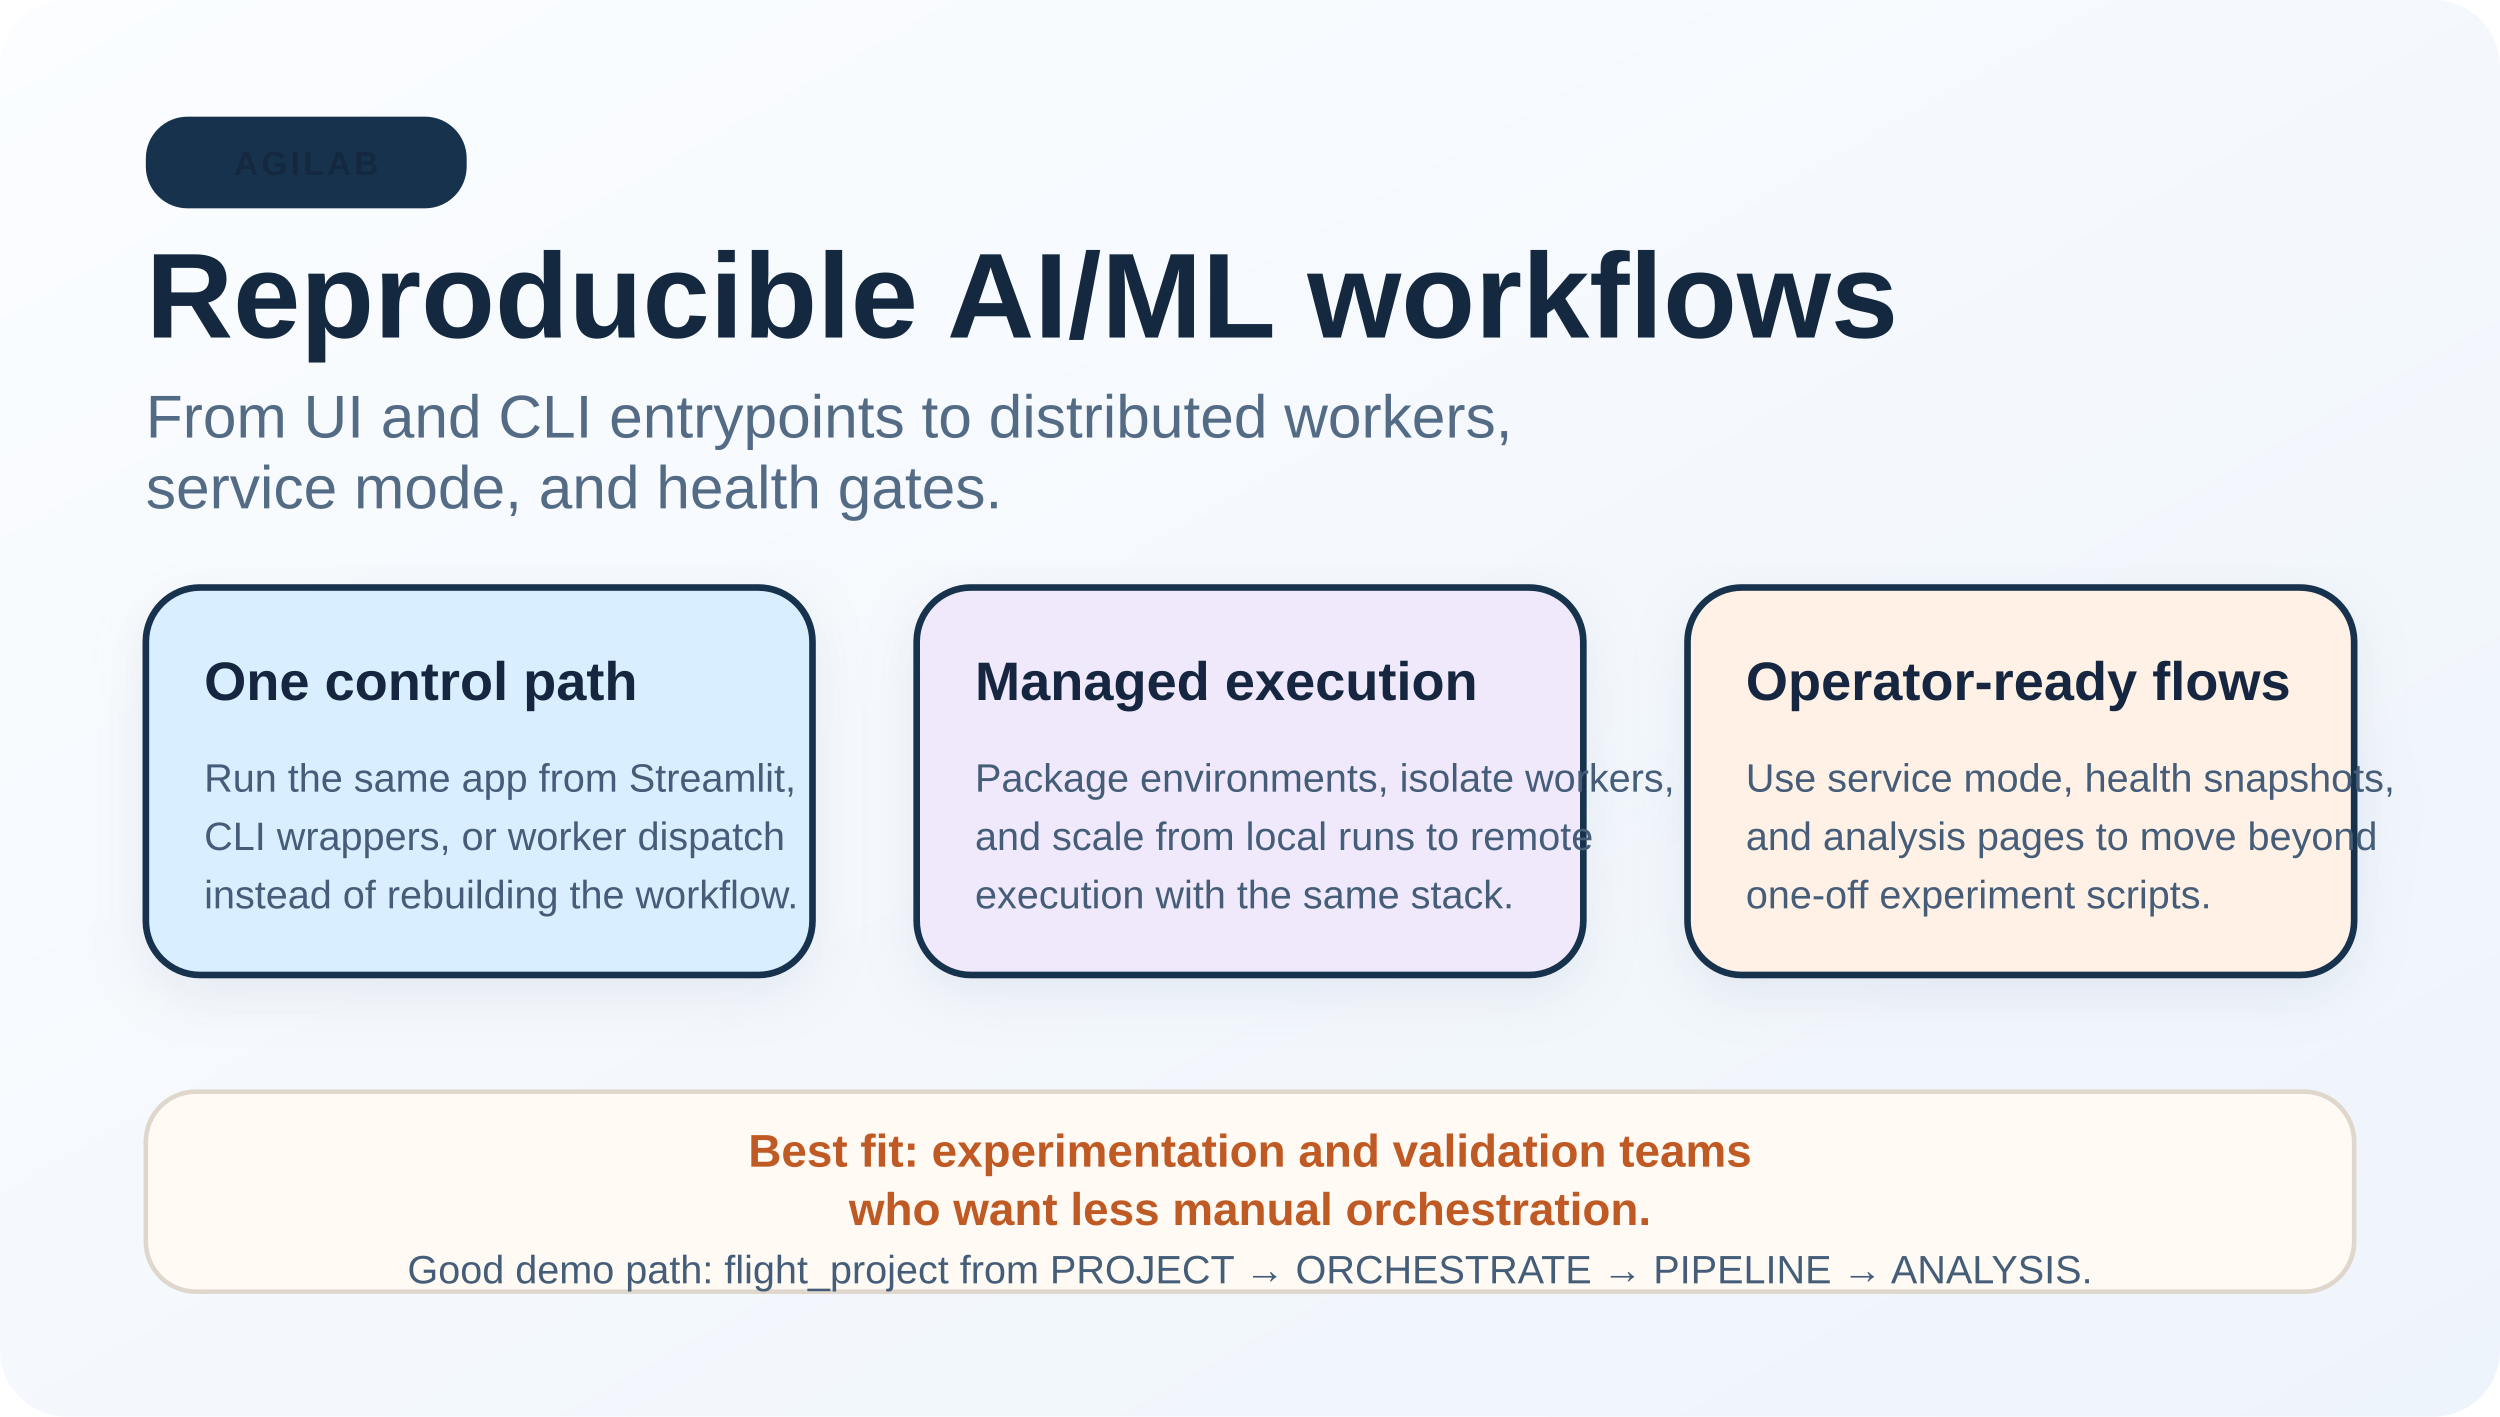
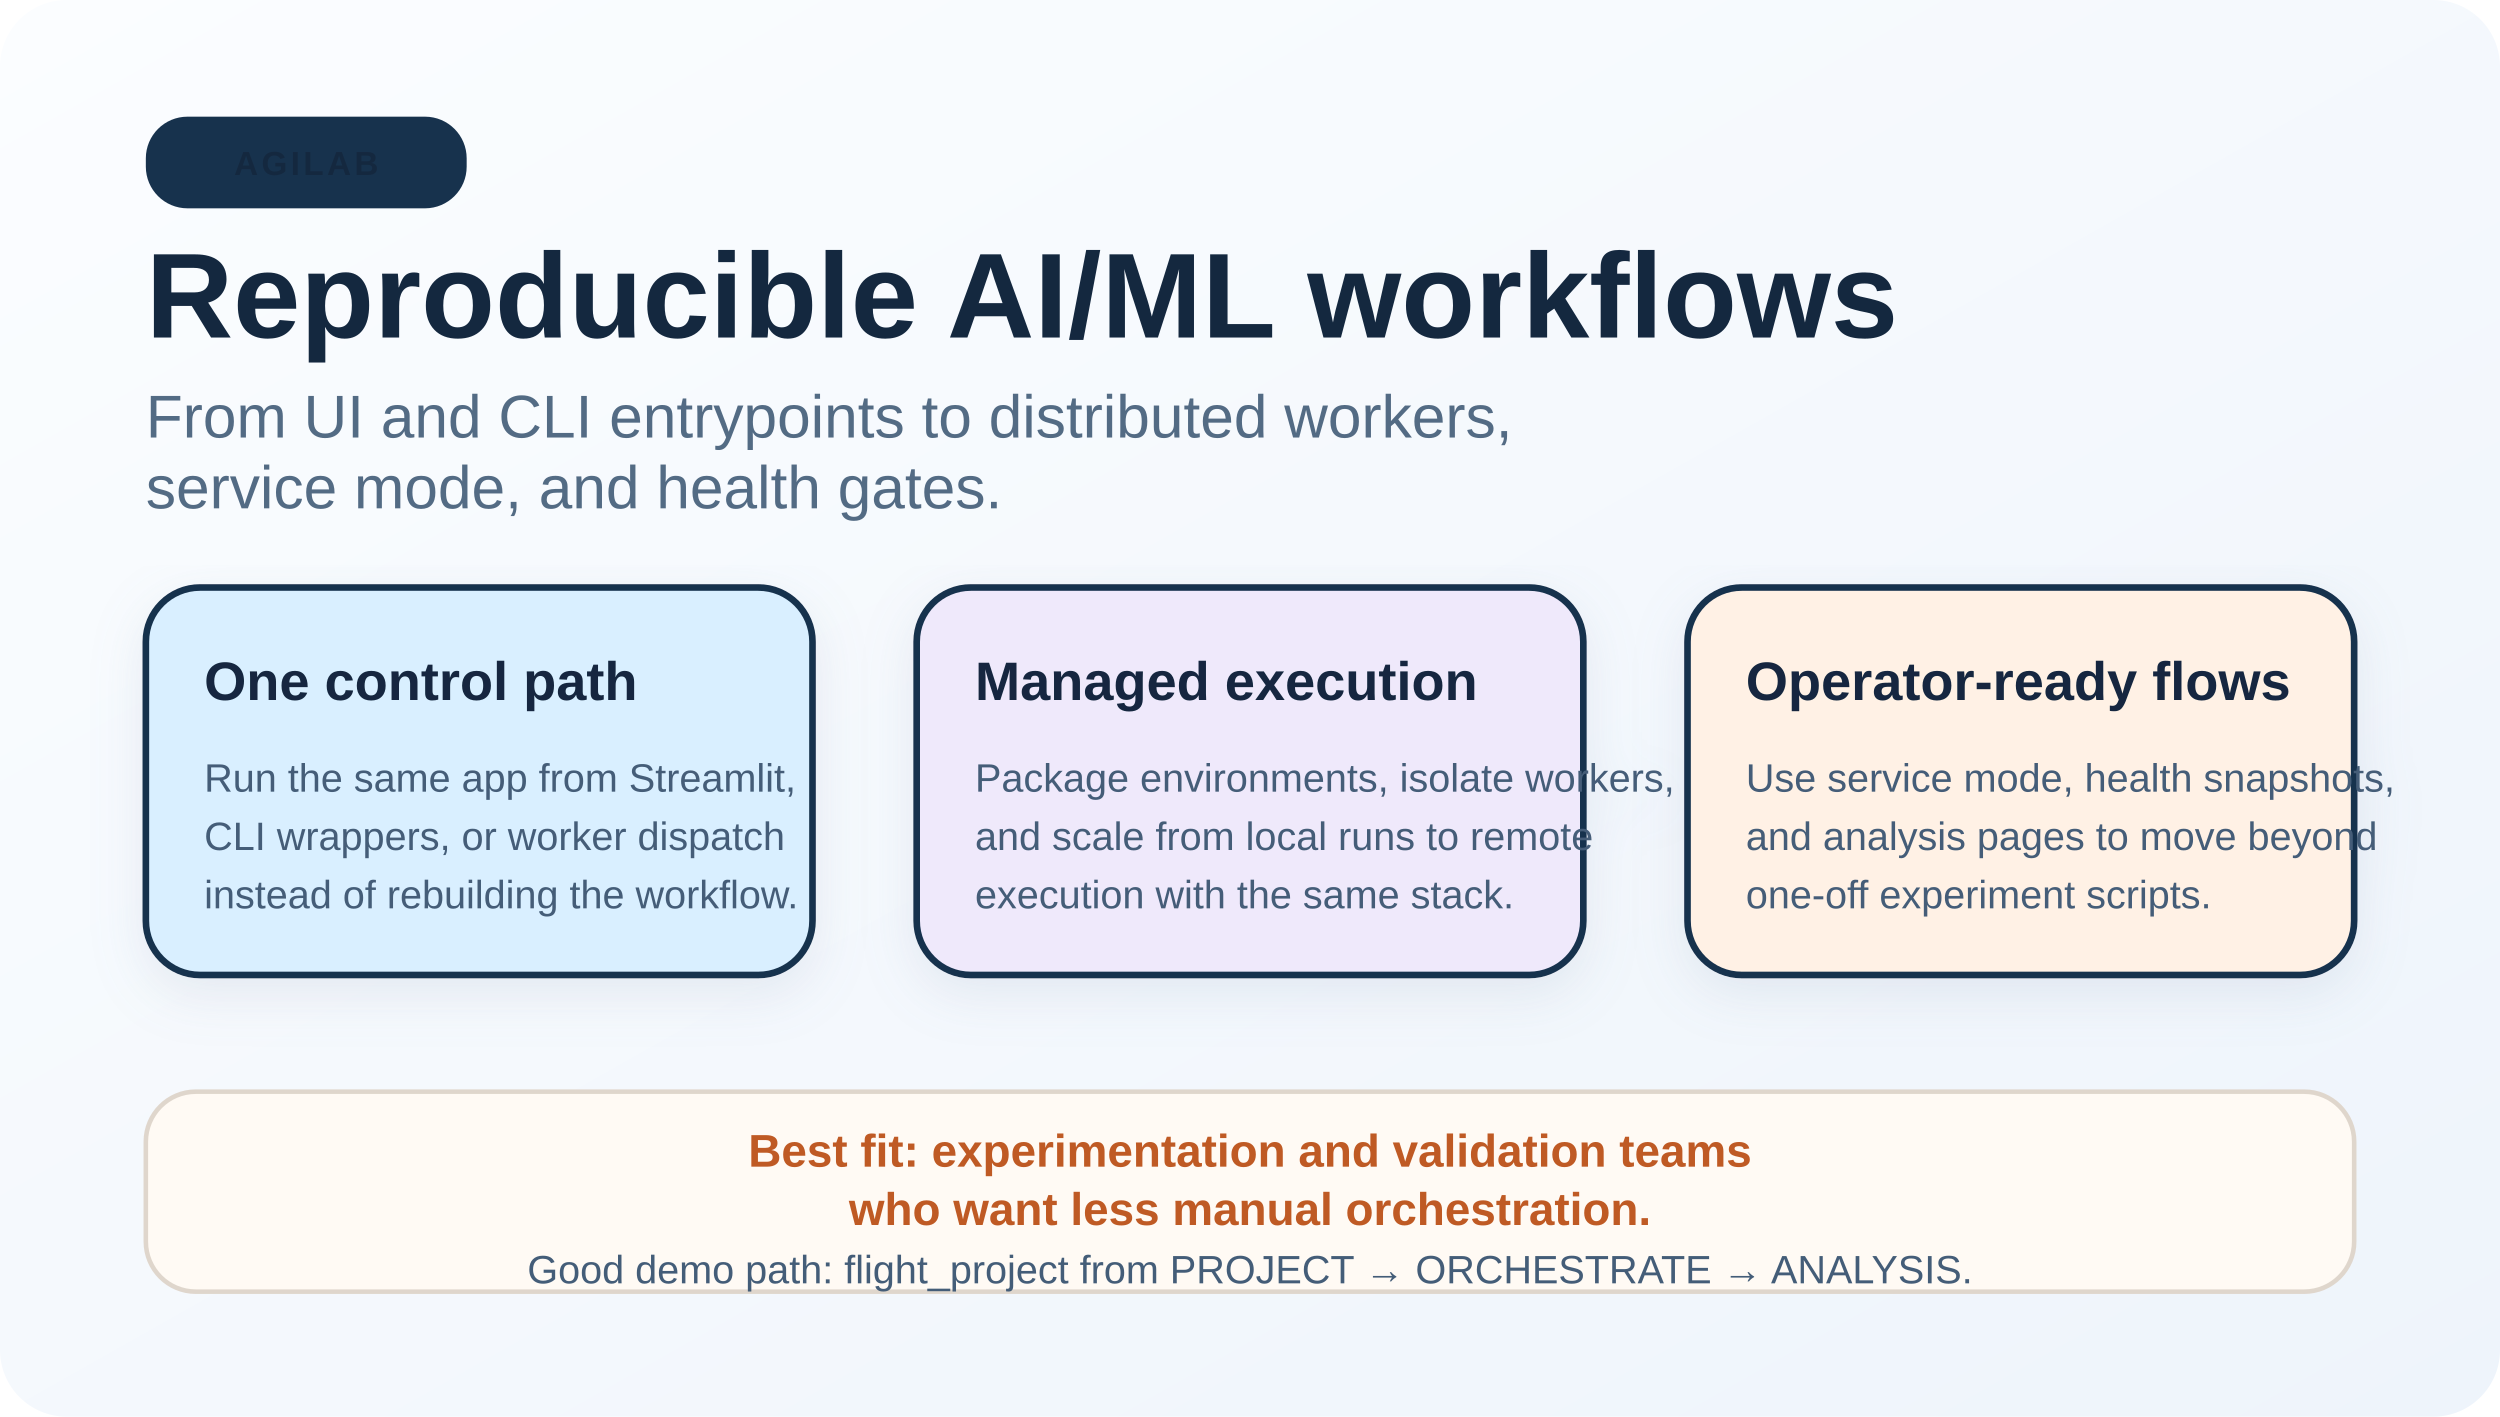
<svg xmlns="http://www.w3.org/2000/svg" width="1200" height="680" viewBox="0 0 1200 680" role="img" aria-labelledby="title desc">
  <defs>
    <style>
      text {
        font-family: "Aptos", "Segoe UI", "Helvetica Neue", Arial, sans-serif;
        fill: #14283f;
      }
      .title {
        font-size: 58px;
        font-weight: 700;
      }
      .subtitle {
        font-size: 29px;
        fill: #536b84;
      }
      .chip {
        font-size: 16px;
        font-weight: 700;
        letter-spacing: 0.1em;
        text-transform: uppercase;
      }
      .card-title {
        font-size: 26px;
        font-weight: 700;
      }
      .card-body {
        font-size: 19px;
        fill: #445d78;
      }
      .footer {
        font-size: 22px;
        font-weight: 700;
        fill: #bf5a24;
      }
    </style>
    <linearGradient id="bg" x1="0%" y1="0%" x2="100%" y2="100%">
      <stop offset="0%" stop-color="#fbfdff" />
      <stop offset="100%" stop-color="#eef4fb" />
    </linearGradient>
    <filter id="shadow" x="-10%" y="-10%" width="130%" height="130%">
      <feDropShadow dx="0" dy="8" stdDeviation="12" flood-color="#90a5c1" flood-opacity="0.18" />
    </filter>
  </defs>
  <rect width="1200" height="680" rx="32" ry="32" fill="url(#bg)" />
  <rect x="70" y="56" width="154" height="44" rx="20" ry="20" fill="#17324d" />
  <text class="chip" x="147" y="84" text-anchor="middle" fill="#f8fbff">AGILAB</text>
  <text class="title" x="70" y="162">Reproducible AI/ML workflows</text>
  <text class="subtitle" x="70" y="210">
    <tspan x="70" dy="0">From UI and CLI entrypoints to distributed workers,</tspan>
    <tspan x="70" dy="34">service mode, and health gates.</tspan>
  </text>
  <g filter="url(#shadow)">
    <rect x="70" y="282" width="320" height="186" rx="26" ry="26" fill="#d9efff" stroke="#17324d" stroke-width="3.2" />
    <text class="card-title" x="98" y="336">One control path</text>
    <text class="card-body" x="98" y="380">Run the same app from Streamlit,</text>
    <text class="card-body" x="98" y="408">CLI wrappers, or worker dispatch</text>
    <text class="card-body" x="98" y="436">instead of rebuilding the workflow.</text>
  </g>
  <g filter="url(#shadow)">
    <rect x="440" y="282" width="320" height="186" rx="26" ry="26" fill="#efe9fb" stroke="#17324d" stroke-width="3.2" />
    <text class="card-title" x="468" y="336">Managed execution</text>
    <text class="card-body" x="468" y="380">Package environments, isolate workers,</text>
    <text class="card-body" x="468" y="408">and scale from local runs to remote</text>
    <text class="card-body" x="468" y="436">execution with the same stack.</text>
  </g>
  <g filter="url(#shadow)">
    <rect x="810" y="282" width="320" height="186" rx="26" ry="26" fill="#fff1e5" stroke="#17324d" stroke-width="3.2" />
    <text class="card-title" x="838" y="336">Operator-ready flows</text>
    <text class="card-body" x="838" y="380">Use service mode, health snapshots,</text>
    <text class="card-body" x="838" y="408">and analysis pages to move beyond</text>
    <text class="card-body" x="838" y="436">one-off experiment scripts.</text>
  </g>
  <rect x="70" y="524" width="1060" height="96" rx="24" ry="24" fill="#fffaf4" stroke="#dfd6cc" stroke-width="2.2" />
  <text class="footer" x="600" y="560" text-anchor="middle">Best fit: experimentation and validation teams</text>
  <text class="footer" x="600" y="588" text-anchor="middle">who want less manual orchestration.</text>
-   <text class="card-body" x="600" y="616" text-anchor="middle">Good demo path: flight_project from PROJECT → ORCHESTRATE → PIPELINE → ANALYSIS.</text>
+   <text class="card-body" x="600" y="616" text-anchor="middle">Good demo path: flight_project from PROJECT → ORCHESTRATE → ANALYSIS.</text>
</svg>
